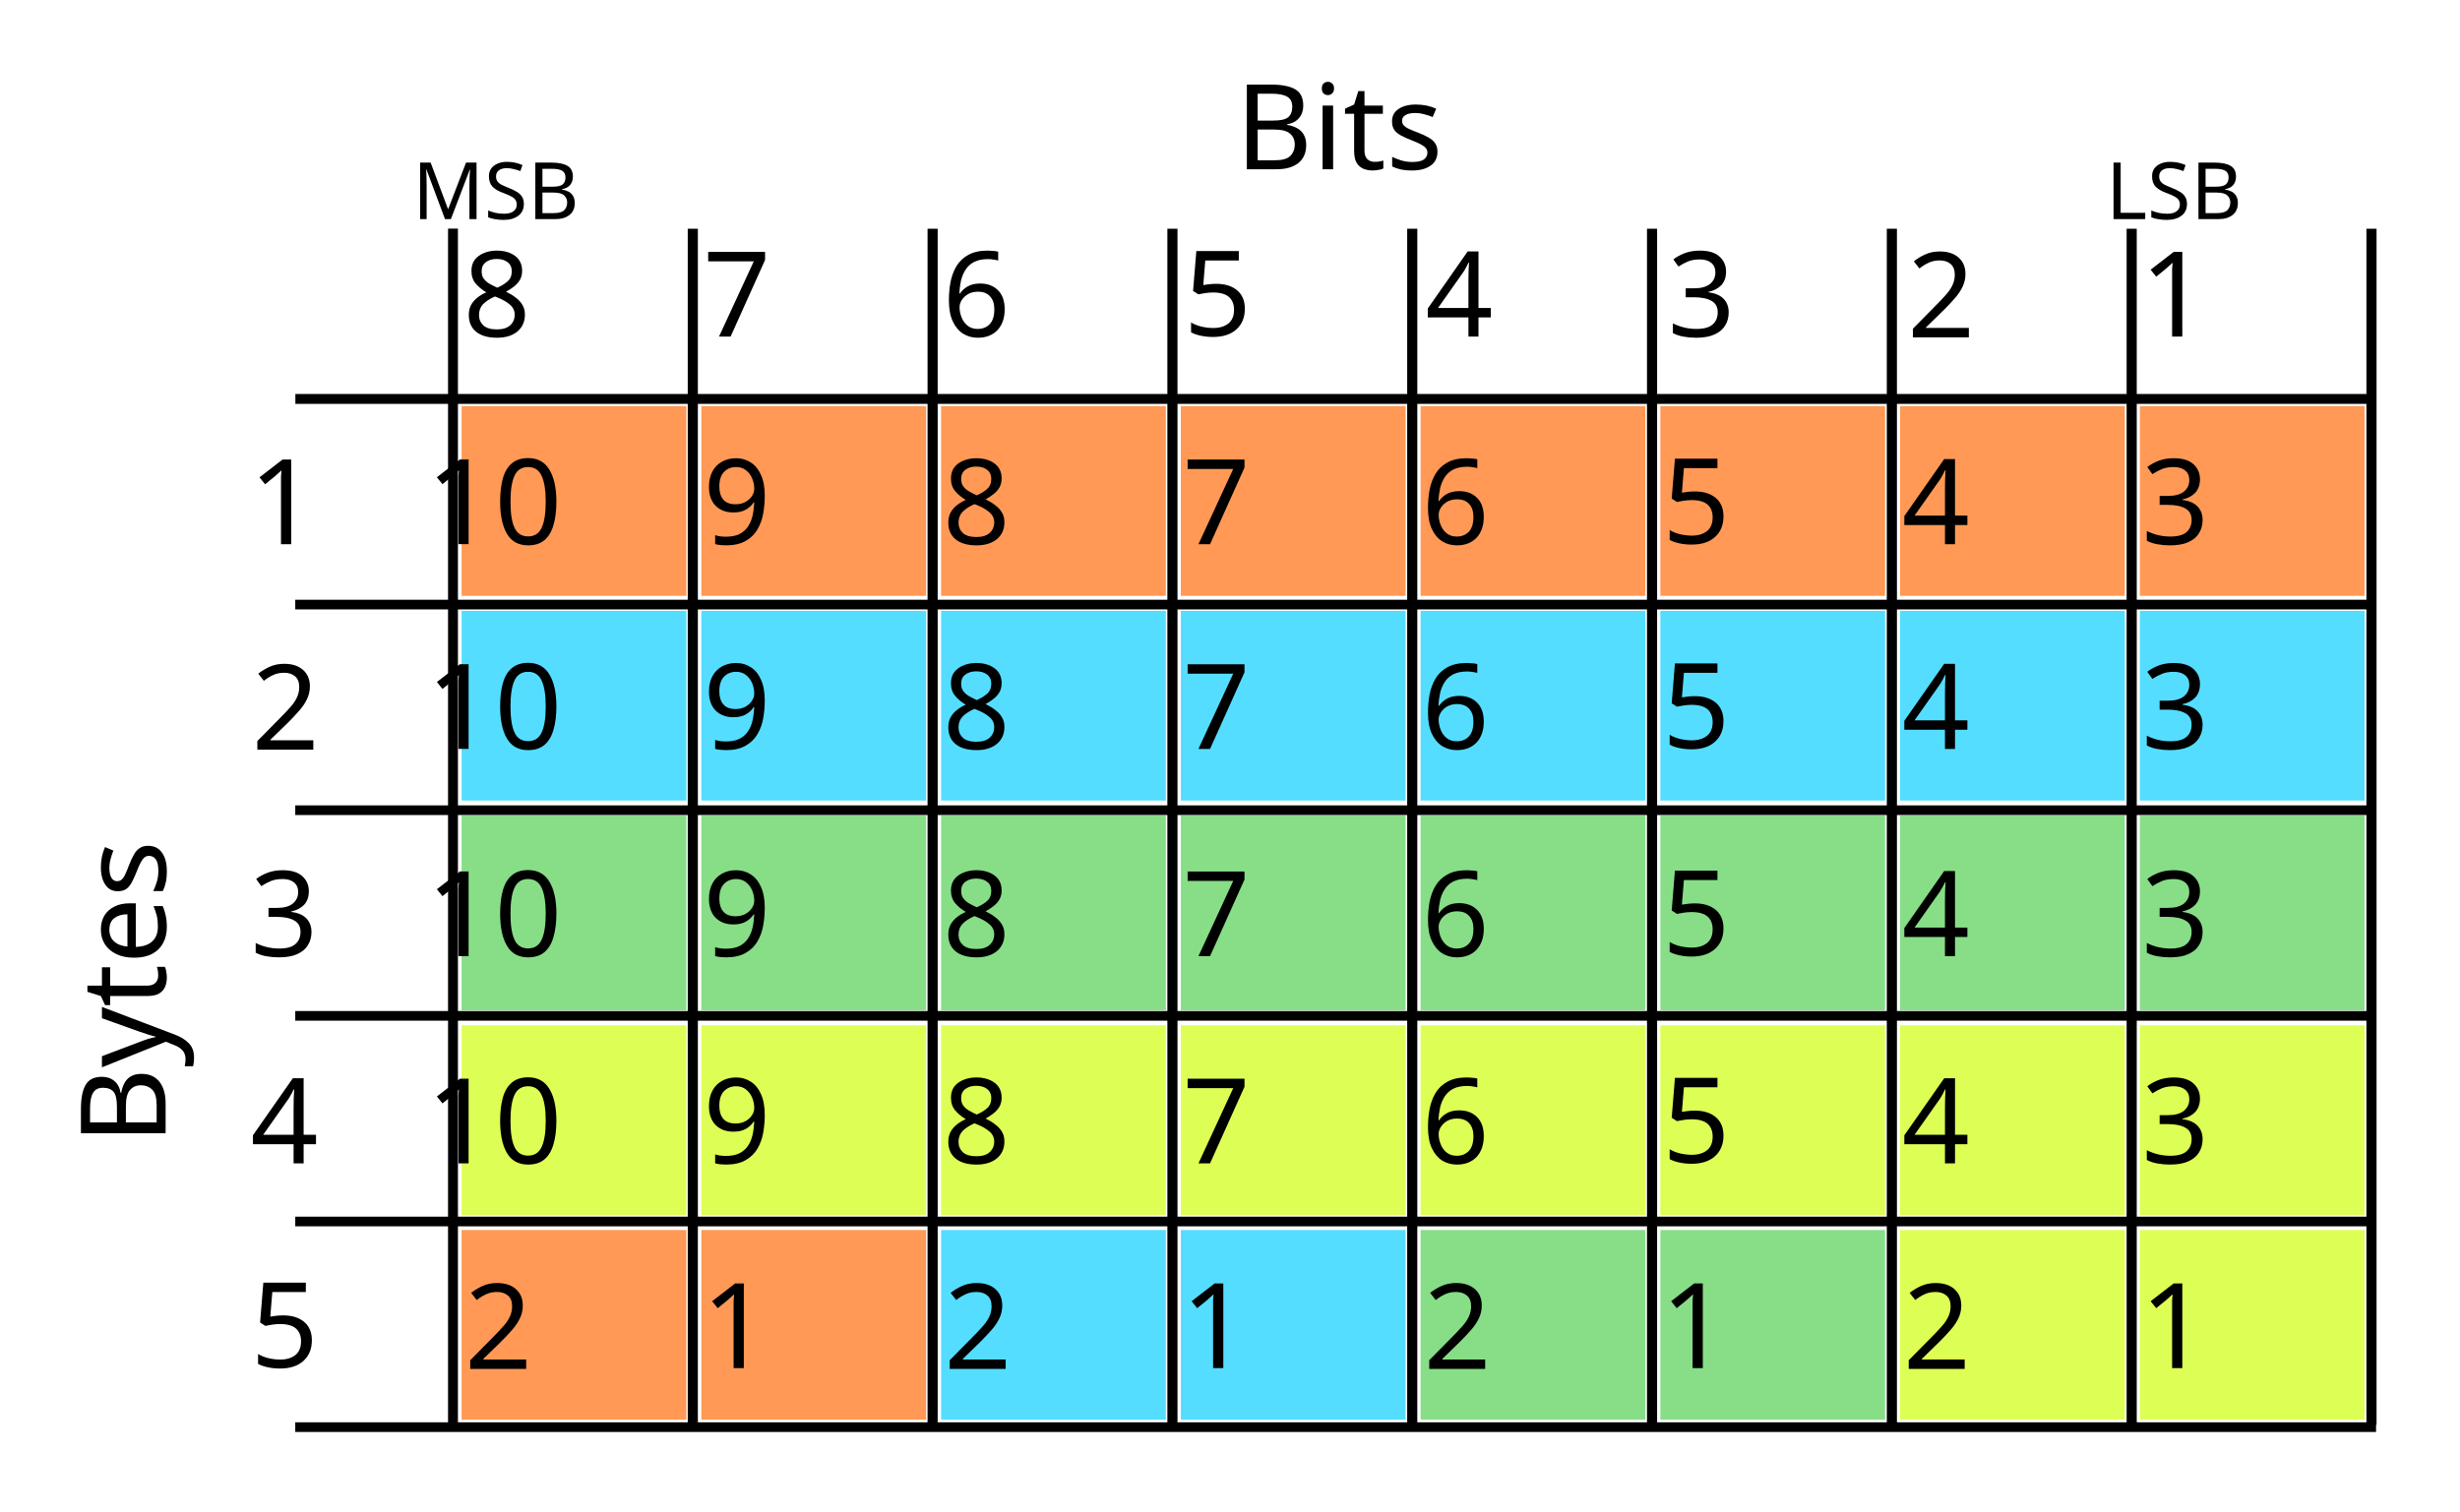
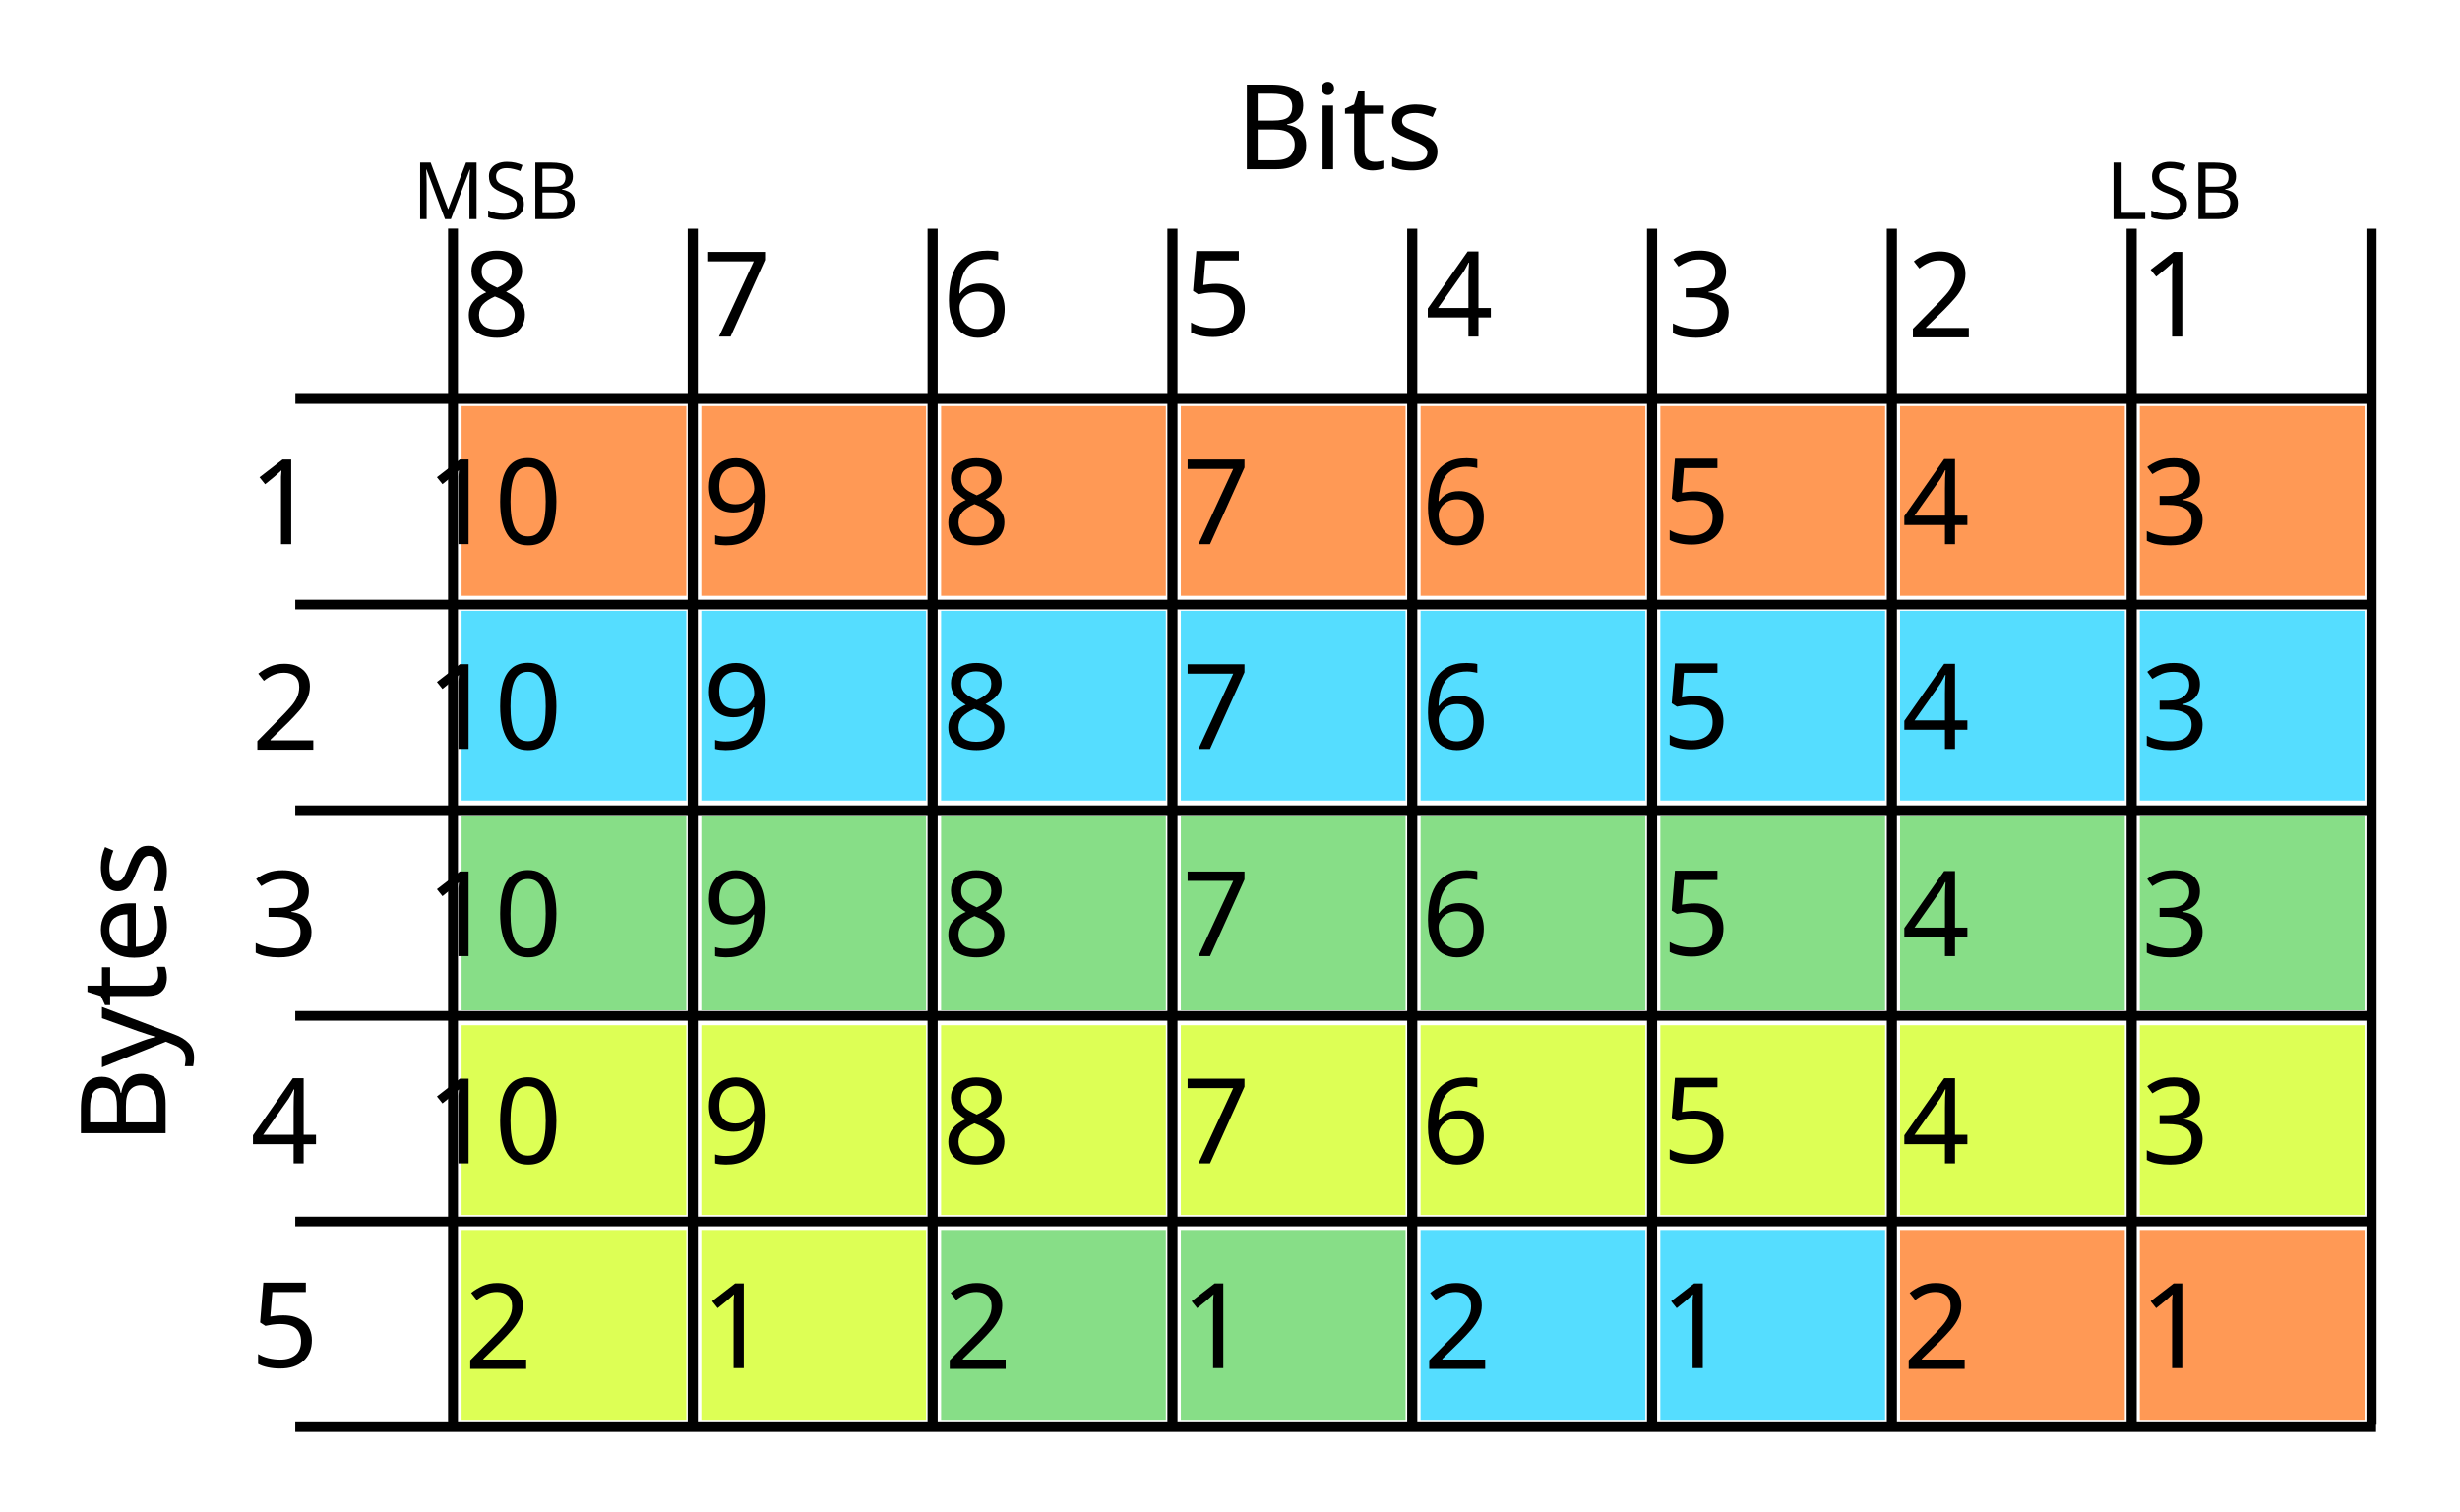
<svg xmlns="http://www.w3.org/2000/svg" width="248.756" height="152.839" id="svg3213" version="1.1">
  <defs id="defs3215" />
  <g id="layer1" transform="translate(-104.7066,-14.99093)">
    <path style="fill:none;stroke:#000000;stroke-width:1px;stroke-linecap:butt;stroke-linejoin:miter;stroke-opacity:1" d="m 150.513,38.115 0,121.02" id="path3991" />
    <path style="fill:none;stroke:#000000;stroke-width:1px;stroke-linecap:butt;stroke-linejoin:miter;stroke-opacity:1" d="m 134.575,55.342 210.364,0" id="path4009" />
    <path id="path4011" d="m 134.563,76.142 210.411,0" style="fill:none;stroke:#000000;stroke-width:0.976px;stroke-linecap:butt;stroke-linejoin:miter;stroke-opacity:1" />
    <path style="fill:none;stroke:#000000;stroke-width:0.976px;stroke-linecap:butt;stroke-linejoin:miter;stroke-opacity:1" d="m 134.563,96.942 210.411,0" id="path4013" />
    <path id="path4015" d="m 134.563,117.742 210.411,0" style="fill:none;stroke:#000000;stroke-width:0.976px;stroke-linecap:butt;stroke-linejoin:miter;stroke-opacity:1" />
    <path style="fill:none;stroke:#000000;stroke-width:0.976px;stroke-linecap:butt;stroke-linejoin:miter;stroke-opacity:1" d="m 134.563,138.542 210.411,0" id="path4017" />
    <path id="path4021" d="m 134.563,159.342 210.411,0" style="fill:none;stroke:#000000;stroke-width:0.976px;stroke-linecap:butt;stroke-linejoin:miter;stroke-opacity:1" />
    <path id="path4023" d="m 174.763,38.127 0,120.974" style="fill:none;stroke:#000000;stroke-width:1.023px;stroke-linecap:butt;stroke-linejoin:miter;stroke-opacity:1" />
    <path style="fill:none;stroke:#000000;stroke-width:1.023px;stroke-linecap:butt;stroke-linejoin:miter;stroke-opacity:1" d="m 199.013,38.127 0,120.974" id="path4025" />
    <path id="path4027" d="m 223.263,38.127 0,120.974" style="fill:none;stroke:#000000;stroke-width:1.023px;stroke-linecap:butt;stroke-linejoin:miter;stroke-opacity:1" />
    <path style="fill:none;stroke:#000000;stroke-width:1.023px;stroke-linecap:butt;stroke-linejoin:miter;stroke-opacity:1" d="m 247.513,38.127 0,120.974" id="path4029" />
    <path id="path4031" d="m 271.763,38.127 0,120.974" style="fill:none;stroke:#000000;stroke-width:1.023px;stroke-linecap:butt;stroke-linejoin:miter;stroke-opacity:1" />
    <path style="fill:none;stroke:#000000;stroke-width:1.023px;stroke-linecap:butt;stroke-linejoin:miter;stroke-opacity:1" d="m 296.013,38.127 0,120.974" id="path4033" />
    <path id="path4035" d="m 320.263,38.127 0,120.974" style="fill:none;stroke:#000000;stroke-width:1.023px;stroke-linecap:butt;stroke-linejoin:miter;stroke-opacity:1" />
    <path style="fill:none;stroke:#000000;stroke-width:1.023px;stroke-linecap:butt;stroke-linejoin:miter;stroke-opacity:1" d="m 344.513,38.127 0,120.974" id="path4037" />
    <path style="fill:#ff9955;fill-opacity:1;stroke:none" d="m 151.382,65.661 0,-9.596 11.364,0 11.364,0 0,9.596 0,9.596 -11.364,0 -11.364,0 0,-9.596 z" id="path4041" />
    <path style="fill:#ff9955;fill-opacity:1;stroke:none" d="m 175.626,65.661 0,-9.596 11.364,0 11.364,0 0,9.596 0,9.596 -11.364,0 -11.364,0 0,-9.596 z" id="path4043" />
    <path style="fill:#ff9955;fill-opacity:1;stroke:none" d="m 199.87,65.661 0,-9.596 11.364,0 11.364,0 0,9.596 0,9.596 -11.364,0 -11.364,0 0,-9.596 z" id="path4045" />
    <path style="fill:#ff9955;fill-opacity:1;stroke:none" d="m 224.113,65.661 0,-9.596 11.364,0 11.364,0 0,9.596 0,9.596 -11.364,0 -11.364,0 0,-9.596 z" id="path4047" />
    <path style="fill:#ff9955;fill-opacity:1;stroke:none" d="m 248.357,65.661 0,-9.596 11.364,0 11.364,0 0,9.596 0,9.596 -11.364,0 -11.364,0 0,-9.596 z" id="path4049" />
    <path style="fill:#ff9955;fill-opacity:1;stroke:none" d="m 272.601,65.661 0,-9.596 11.364,0 11.364,0 0,9.596 0,9.596 -11.364,0 -11.364,0 0,-9.596 z" id="path4051" />
    <path style="fill:#ff9955;fill-opacity:1;stroke:none" d="m 296.844,65.661 0,-9.596 11.364,0 11.364,0 0,9.596 0,9.596 -11.364,0 -11.364,0 0,-9.596 z" id="path4053" />
    <path style="fill:#ff9955;fill-opacity:1;stroke:none" d="m 321.088,65.661 0,-9.596 11.364,0 11.364,0 0,9.596 0,9.596 -11.364,0 -11.364,0 0,-9.596 z" id="path4055" />
    <path style="fill:#55ddff;fill-opacity:1;stroke:none" d="m 151.382,86.369 0,-9.596 11.364,0 11.364,0 0,9.596 0,9.596 -11.364,0 -11.364,0 0,-9.596 z" id="path4057" />
    <path style="fill:#55ddff;fill-opacity:1;stroke:none" d="m 175.626,86.369 0,-9.596 11.364,0 11.364,0 0,9.596 0,9.596 -11.364,0 -11.364,0 0,-9.596 z" id="path4059" />
    <path style="fill:#55ddff;fill-opacity:1;stroke:none" d="m 199.87,86.369 0,-9.596 11.364,0 11.364,0 0,9.596 0,9.596 -11.364,0 -11.364,0 0,-9.596 z" id="path4061" />
    <path style="fill:#55ddff;fill-opacity:1;stroke:none" d="m 224.113,86.369 0,-9.596 11.364,0 11.364,0 0,9.596 0,9.596 -11.364,0 -11.364,0 0,-9.596 z" id="path4063" />
    <path style="fill:#55ddff;fill-opacity:1;stroke:none" d="m 248.357,86.369 0,-9.596 11.364,0 11.364,0 0,9.596 0,9.596 -11.364,0 -11.364,0 0,-9.596 z" id="path4065" />
    <path style="fill:#55ddff;fill-opacity:1;stroke:none" d="m 272.601,86.369 0,-9.596 11.364,0 11.364,0 0,9.596 0,9.596 -11.364,0 -11.364,0 0,-9.596 z" id="path4067" />
    <path style="fill:#55ddff;fill-opacity:1;stroke:none" d="m 296.844,86.369 0,-9.596 11.364,0 11.364,0 0,9.596 0,9.596 -11.364,0 -11.364,0 0,-9.596 z" id="path4069" />
    <path style="fill:#55ddff;fill-opacity:1;stroke:none" d="m 321.088,86.369 0,-9.596 11.364,0 11.364,0 0,9.596 0,9.596 -11.364,0 -11.364,0 0,-9.596 z" id="path4071" />
    <path style="fill:#87de87;fill-opacity:1;stroke:none" d="m 151.382,107.33 0,-9.849 11.364,0 11.364,0 0,9.849 0,9.849 -11.364,0 -11.364,0 0,-9.849 z" id="path4073" />
    <path style="fill:#87de87;fill-opacity:1;stroke:none" d="m 175.626,107.33 0,-9.849 11.364,0 11.364,0 0,9.849 0,9.849 -11.364,0 -11.364,0 0,-9.849 z" id="path4075" />
    <path style="fill:#87de87;fill-opacity:1;stroke:none" d="m 199.87,107.33 0,-9.849 11.364,0 11.364,0 0,9.849 0,9.849 -11.364,0 -11.364,0 0,-9.849 z" id="path4077" />
    <path style="fill:#87de87;fill-opacity:1;stroke:none" d="m 224.113,107.33 0,-9.849 11.364,0 11.364,0 0,9.849 0,9.849 -11.364,0 -11.364,0 0,-9.849 z" id="path4079" />
    <path style="fill:#87de87;fill-opacity:1;stroke:none" d="m 248.357,107.33 0,-9.849 11.364,0 11.364,0 0,9.849 0,9.849 -11.364,0 -11.364,0 0,-9.849 z" id="path4081" />
    <path style="fill:#87de87;fill-opacity:1;stroke:none" d="m 272.601,107.33 0,-9.849 11.364,0 11.364,0 0,9.849 0,9.849 -11.364,0 -11.364,0 0,-9.849 z" id="path4083" />
    <path style="fill:#87de87;fill-opacity:1;stroke:none" d="m 296.844,107.33 0,-9.849 11.364,0 11.364,0 0,9.849 0,9.849 -11.364,0 -11.364,0 0,-9.849 z" id="path4085" />
    <path style="fill:#87de87;fill-opacity:1;stroke:none" d="m 321.088,107.33 0,-9.849 11.364,0 11.364,0 0,9.849 0,9.849 -11.364,0 -11.364,0 0,-9.849 z" id="path4087" />
-     <path style="fill:#87de87;fill-opacity:1;stroke:none" d="m 248.357,148.999 0,-9.596 11.364,0 11.364,0 0,9.596 0,9.596 -11.364,0 -11.364,0 0,-9.596 z" id="path4089" />
-     <path style="fill:#87de87;fill-opacity:1;stroke:none" d="m 272.601,148.999 0,-9.596 11.364,0 11.364,0 0,9.596 0,9.596 -11.364,0 -11.364,0 0,-9.596 z" id="path4091" />
-     <path style="fill:#ff9955;fill-opacity:1;stroke:none" d="m 151.382,148.999 0,-9.596 11.364,0 11.364,0 0,9.596 0,9.596 -11.364,0 -11.364,0 0,-9.596 z" id="path4093" />
-     <path style="fill:#ff9955;fill-opacity:1;stroke:none" d="m 175.626,148.999 0,-9.596 11.364,0 11.364,0 0,9.596 0,9.596 -11.364,0 -11.364,0 0,-9.596 z" id="path4095" />
-     <path style="fill:#55ddff;fill-opacity:1;stroke:none" d="m 199.87,148.999 0,-9.596 11.364,0 11.364,0 0,9.596 0,9.596 -11.364,0 -11.364,0 0,-9.596 z" id="path4097" />
-     <path style="fill:#55ddff;fill-opacity:1;stroke:none" d="m 224.113,148.999 0,-9.596 11.364,0 11.364,0 0,9.596 0,9.596 -11.364,0 -11.364,0 0,-9.596 z" id="path4099" />
-     <path style="fill:#ddff55;fill-opacity:1;stroke:none" d="m 296.844,148.999 0,-9.596 11.364,0 11.364,0 0,9.596 0,9.596 -11.364,0 -11.364,0 0,-9.596 z" id="path4101" />
-     <path style="fill:#ddff55;fill-opacity:1;stroke:none" d="m 321.088,148.999 0,-9.596 11.364,0 11.364,0 0,9.596 0,9.596 -11.364,0 -11.364,0 0,-9.596 z" id="path4103" />
+     <path style="fill:#55ddff;fill-opacity:1;stroke:none" d="m 248.357,148.999 0,-9.596 11.364,0 11.364,0 0,9.596 0,9.596 -11.364,0 -11.364,0 0,-9.596 z" id="path4089" />
+     <path style="fill:#55ddff;fill-opacity:1;stroke:none" d="m 272.601,148.999 0,-9.596 11.364,0 11.364,0 0,9.596 0,9.596 -11.364,0 -11.364,0 0,-9.596 z" id="path4091" />
+     <path style="fill:#ddff55;fill-opacity:1;stroke:none" d="m 151.382,148.999 0,-9.596 11.364,0 11.364,0 0,9.596 0,9.596 -11.364,0 -11.364,0 0,-9.596 z" id="path4093" />
+     <path style="fill:#ddff55;fill-opacity:1;stroke:none" d="m 175.626,148.999 0,-9.596 11.364,0 11.364,0 0,9.596 0,9.596 -11.364,0 -11.364,0 0,-9.596 z" id="path4095" />
+     <path style="fill:#87de87;fill-opacity:1;stroke:none" d="m 199.87,148.999 0,-9.596 11.364,0 11.364,0 0,9.596 0,9.596 -11.364,0 -11.364,0 0,-9.596 z" id="path4097" />
+     <path style="fill:#87de87;fill-opacity:1;stroke:none" d="m 224.113,148.999 0,-9.596 11.364,0 11.364,0 0,9.596 0,9.596 -11.364,0 -11.364,0 0,-9.596 z" id="path4099" />
+     <path style="fill:#ff9955;fill-opacity:1;stroke:none" d="m 296.844,148.999 0,-9.596 11.364,0 11.364,0 0,9.596 0,9.596 -11.364,0 -11.364,0 0,-9.596 z" id="path4101" />
+     <path style="fill:#ff9955;fill-opacity:1;stroke:none" d="m 321.088,148.999 0,-9.596 11.364,0 11.364,0 0,9.596 0,9.596 -11.364,0 -11.364,0 0,-9.596 z" id="path4103" />
    <path style="fill:#ddff55;fill-opacity:1;stroke:none" d="m 321.088,128.29 0,-9.596 11.364,0 11.364,0 0,9.596 0,9.596 -11.364,0 -11.364,0 0,-9.596 z" id="path4105" />
    <path style="fill:#ddff55;fill-opacity:1;stroke:none" d="m 296.844,128.29 0,-9.596 11.364,0 11.364,0 0,9.596 0,9.596 -11.364,0 -11.364,0 0,-9.596 z" id="path4107" />
    <path style="fill:#ddff55;fill-opacity:1;stroke:none" d="m 272.601,128.29 0,-9.596 11.364,0 11.364,0 0,9.596 0,9.596 -11.364,0 -11.364,0 0,-9.596 z" id="path4109" />
    <path style="fill:#ddff55;fill-opacity:1;stroke:none" d="m 248.357,128.29 0,-9.596 11.364,0 11.364,0 0,9.596 0,9.596 -11.364,0 -11.364,0 0,-9.596 z" id="path4111" />
    <path style="fill:#ddff55;fill-opacity:1;stroke:none" d="m 224.113,128.29 0,-9.596 11.364,0 11.364,0 0,9.596 0,9.596 -11.364,0 -11.364,0 0,-9.596 z" id="path4113" />
    <path style="fill:#ddff55;fill-opacity:1;stroke:none" d="m 199.87,128.29 0,-9.596 11.364,0 11.364,0 0,9.596 0,9.596 -11.364,0 -11.364,0 0,-9.596 z" id="path4115" />
    <path style="fill:#ddff55;fill-opacity:1;stroke:none" d="m 175.626,128.29 0,-9.596 11.364,0 11.364,0 0,9.596 0,9.596 -11.364,0 -11.364,0 0,-9.596 z" id="path4117" />
    <path style="fill:#ddff55;fill-opacity:1;stroke:none" d="m 151.382,128.29 0,-9.596 11.364,0 11.364,0 0,9.596 0,9.596 -11.364,0 -11.364,0 0,-9.596 z" id="path4119" />
    <text xml:space="preserve" style="font-size:12px;font-style:normal;font-variant:normal;font-weight:normal;font-stretch:normal;text-align:center;line-height:125%;letter-spacing:0px;word-spacing:0px;writing-mode:lr-tb;text-anchor:middle;fill:#000000;fill-opacity:1;stroke:none;font-family:Sans;-inkscape-font-specification:Sans" x="162.489" y="70.029" id="text4121">
      <tspan id="tspan4123" x="162.489" y="70.029">10</tspan>
    </text>
    <text id="text4125" y="90.737" x="162.489" style="font-size:12px;font-style:normal;font-variant:normal;font-weight:normal;font-stretch:normal;text-align:center;line-height:125%;letter-spacing:0px;word-spacing:0px;writing-mode:lr-tb;text-anchor:middle;fill:#000000;fill-opacity:1;stroke:none;font-family:Sans;-inkscape-font-specification:Sans" xml:space="preserve">
      <tspan y="90.737" x="162.489" id="tspan4127">10</tspan>
    </text>
    <text xml:space="preserve" style="font-size:12px;font-style:normal;font-variant:normal;font-weight:normal;font-stretch:normal;text-align:center;line-height:125%;letter-spacing:0px;word-spacing:0px;writing-mode:lr-tb;text-anchor:middle;fill:#000000;fill-opacity:1;stroke:none;font-family:Sans;-inkscape-font-specification:Sans" x="162.489" y="111.698" id="text4129">
      <tspan id="tspan4131" x="162.489" y="111.698">10</tspan>
    </text>
    <text id="text4133" y="132.659" x="162.489" style="font-size:12px;font-style:normal;font-variant:normal;font-weight:normal;font-stretch:normal;text-align:center;line-height:125%;letter-spacing:0px;word-spacing:0px;writing-mode:lr-tb;text-anchor:middle;fill:#000000;fill-opacity:1;stroke:none;font-family:Sans;-inkscape-font-specification:Sans" xml:space="preserve">
      <tspan y="132.659" x="162.489" id="tspan4135">10</tspan>
    </text>
    <text xml:space="preserve" style="font-size:12px;font-style:normal;font-variant:normal;font-weight:normal;font-stretch:normal;text-align:center;line-height:125%;letter-spacing:0px;word-spacing:0px;writing-mode:lr-tb;text-anchor:middle;fill:#000000;fill-opacity:1;stroke:none;font-family:Sans;-inkscape-font-specification:Sans" x="187.037" y="70.029" id="text4137">
      <tspan id="tspan4139" x="187.037" y="70.029">9</tspan>
    </text>
    <text id="text4141" y="90.737" x="187.037" style="font-size:12px;font-style:normal;font-variant:normal;font-weight:normal;font-stretch:normal;text-align:center;line-height:125%;letter-spacing:0px;word-spacing:0px;writing-mode:lr-tb;text-anchor:middle;fill:#000000;fill-opacity:1;stroke:none;font-family:Sans;-inkscape-font-specification:Sans" xml:space="preserve">
      <tspan y="90.737" x="187.037" id="tspan4143">9</tspan>
    </text>
    <text xml:space="preserve" style="font-size:12px;font-style:normal;font-variant:normal;font-weight:normal;font-stretch:normal;text-align:center;line-height:125%;letter-spacing:0px;word-spacing:0px;writing-mode:lr-tb;text-anchor:middle;fill:#000000;fill-opacity:1;stroke:none;font-family:Sans;-inkscape-font-specification:Sans" x="187.037" y="111.698" id="text4145">
      <tspan id="tspan4147" x="187.037" y="111.698">9</tspan>
    </text>
    <text id="text4149" y="132.659" x="187.037" style="font-size:12px;font-style:normal;font-variant:normal;font-weight:normal;font-stretch:normal;text-align:center;line-height:125%;letter-spacing:0px;word-spacing:0px;writing-mode:lr-tb;text-anchor:middle;fill:#000000;fill-opacity:1;stroke:none;font-family:Sans;-inkscape-font-specification:Sans" xml:space="preserve">
      <tspan y="132.659" x="187.037" id="tspan4151">9</tspan>
    </text>
    <text xml:space="preserve" style="font-size:12px;font-style:normal;font-variant:normal;font-weight:normal;font-stretch:normal;text-align:center;line-height:125%;letter-spacing:0px;word-spacing:0px;writing-mode:lr-tb;text-anchor:middle;fill:#000000;fill-opacity:1;stroke:none;font-family:Sans;-inkscape-font-specification:Sans" x="211.24" y="70.029" id="text4153">
      <tspan id="tspan4155" x="211.24" y="70.029">8</tspan>
    </text>
    <text id="text4157" y="90.737" x="211.24" style="font-size:12px;font-style:normal;font-variant:normal;font-weight:normal;font-stretch:normal;text-align:center;line-height:125%;letter-spacing:0px;word-spacing:0px;writing-mode:lr-tb;text-anchor:middle;fill:#000000;fill-opacity:1;stroke:none;font-family:Sans;-inkscape-font-specification:Sans" xml:space="preserve">
      <tspan y="90.737" x="211.24" id="tspan4159">8</tspan>
    </text>
    <text xml:space="preserve" style="font-size:12px;font-style:normal;font-variant:normal;font-weight:normal;font-stretch:normal;text-align:center;line-height:125%;letter-spacing:0px;word-spacing:0px;writing-mode:lr-tb;text-anchor:middle;fill:#000000;fill-opacity:1;stroke:none;font-family:Sans;-inkscape-font-specification:Sans" x="211.24" y="111.698" id="text4161">
      <tspan id="tspan4163" x="211.24" y="111.698">8</tspan>
    </text>
    <text id="text4165" y="132.659" x="211.24" style="font-size:12px;font-style:normal;font-variant:normal;font-weight:normal;font-stretch:normal;text-align:center;line-height:125%;letter-spacing:0px;word-spacing:0px;writing-mode:lr-tb;text-anchor:middle;fill:#000000;fill-opacity:1;stroke:none;font-family:Sans;-inkscape-font-specification:Sans" xml:space="preserve">
      <tspan y="132.659" x="211.24" id="tspan4167">8</tspan>
    </text>
    <text xml:space="preserve" style="font-size:12px;font-style:normal;font-variant:normal;font-weight:normal;font-stretch:normal;text-align:center;line-height:125%;letter-spacing:0px;word-spacing:0px;writing-mode:lr-tb;text-anchor:middle;fill:#000000;fill-opacity:1;stroke:none;font-family:Sans;-inkscape-font-specification:Sans" x="235.501" y="70.035" id="text4169">
      <tspan id="tspan4171" x="235.501" y="70.035">7</tspan>
    </text>
    <text id="text4173" y="90.743" x="235.501" style="font-size:12px;font-style:normal;font-variant:normal;font-weight:normal;font-stretch:normal;text-align:center;line-height:125%;letter-spacing:0px;word-spacing:0px;writing-mode:lr-tb;text-anchor:middle;fill:#000000;fill-opacity:1;stroke:none;font-family:Sans;-inkscape-font-specification:Sans" xml:space="preserve">
      <tspan y="90.743" x="235.501" id="tspan4175">7</tspan>
    </text>
    <text xml:space="preserve" style="font-size:12px;font-style:normal;font-variant:normal;font-weight:normal;font-stretch:normal;text-align:center;line-height:125%;letter-spacing:0px;word-spacing:0px;writing-mode:lr-tb;text-anchor:middle;fill:#000000;fill-opacity:1;stroke:none;font-family:Sans;-inkscape-font-specification:Sans" x="235.501" y="111.704" id="text4177">
      <tspan id="tspan4179" x="235.501" y="111.704">7</tspan>
    </text>
    <text id="text4181" y="132.665" x="235.501" style="font-size:12px;font-style:normal;font-variant:normal;font-weight:normal;font-stretch:normal;text-align:center;line-height:125%;letter-spacing:0px;word-spacing:0px;writing-mode:lr-tb;text-anchor:middle;fill:#000000;fill-opacity:1;stroke:none;font-family:Sans;-inkscape-font-specification:Sans" xml:space="preserve">
      <tspan y="132.665" x="235.501" id="tspan4183">7</tspan>
    </text>
    <text xml:space="preserve" style="font-size:12px;font-style:normal;font-variant:normal;font-weight:normal;font-stretch:normal;text-align:center;line-height:125%;letter-spacing:0px;word-spacing:0px;writing-mode:lr-tb;text-anchor:middle;fill:#000000;fill-opacity:1;stroke:none;font-family:Sans;-inkscape-font-specification:Sans" x="259.683" y="70.029" id="text4185">
      <tspan id="tspan4187" x="259.683" y="70.029">6</tspan>
    </text>
    <text id="text4189" y="90.737" x="259.683" style="font-size:12px;font-style:normal;font-variant:normal;font-weight:normal;font-stretch:normal;text-align:center;line-height:125%;letter-spacing:0px;word-spacing:0px;writing-mode:lr-tb;text-anchor:middle;fill:#000000;fill-opacity:1;stroke:none;font-family:Sans;-inkscape-font-specification:Sans" xml:space="preserve">
      <tspan y="90.737" x="259.683" id="tspan4191">6</tspan>
    </text>
    <text xml:space="preserve" style="font-size:12px;font-style:normal;font-variant:normal;font-weight:normal;font-stretch:normal;text-align:center;line-height:125%;letter-spacing:0px;word-spacing:0px;writing-mode:lr-tb;text-anchor:middle;fill:#000000;fill-opacity:1;stroke:none;font-family:Sans;-inkscape-font-specification:Sans" x="259.683" y="111.698" id="text4193">
      <tspan id="tspan4195" x="259.683" y="111.698">6</tspan>
    </text>
    <text id="text4197" y="132.659" x="259.683" style="font-size:12px;font-style:normal;font-variant:normal;font-weight:normal;font-stretch:normal;text-align:center;line-height:125%;letter-spacing:0px;word-spacing:0px;writing-mode:lr-tb;text-anchor:middle;fill:#000000;fill-opacity:1;stroke:none;font-family:Sans;-inkscape-font-specification:Sans" xml:space="preserve">
      <tspan y="132.659" x="259.683" id="tspan4199">6</tspan>
    </text>
    <text xml:space="preserve" style="font-size:12px;font-style:normal;font-variant:normal;font-weight:normal;font-stretch:normal;text-align:center;line-height:125%;letter-spacing:0px;word-spacing:0px;writing-mode:lr-tb;text-anchor:middle;fill:#000000;fill-opacity:1;stroke:none;font-family:Sans;-inkscape-font-specification:Sans" x="284.029" y="69.95" id="text4201">
      <tspan id="tspan4203" x="284.029" y="69.95">5</tspan>
    </text>
    <text id="text4205" y="90.658" x="284.029" style="font-size:12px;font-style:normal;font-variant:normal;font-weight:normal;font-stretch:normal;text-align:center;line-height:125%;letter-spacing:0px;word-spacing:0px;writing-mode:lr-tb;text-anchor:middle;fill:#000000;fill-opacity:1;stroke:none;font-family:Sans;-inkscape-font-specification:Sans" xml:space="preserve">
      <tspan y="90.658" x="284.029" id="tspan4207">5</tspan>
    </text>
    <text xml:space="preserve" style="font-size:12px;font-style:normal;font-variant:normal;font-weight:normal;font-stretch:normal;text-align:center;line-height:125%;letter-spacing:0px;word-spacing:0px;writing-mode:lr-tb;text-anchor:middle;fill:#000000;fill-opacity:1;stroke:none;font-family:Sans;-inkscape-font-specification:Sans" x="284.029" y="111.619" id="text4209">
      <tspan id="tspan4211" x="284.029" y="111.619">5</tspan>
    </text>
    <text id="text4213" y="132.58" x="284.029" style="font-size:12px;font-style:normal;font-variant:normal;font-weight:normal;font-stretch:normal;text-align:center;line-height:125%;letter-spacing:0px;word-spacing:0px;writing-mode:lr-tb;text-anchor:middle;fill:#000000;fill-opacity:1;stroke:none;font-family:Sans;-inkscape-font-specification:Sans" xml:space="preserve">
      <tspan y="132.58" x="284.029" id="tspan4215">5</tspan>
    </text>
    <text xml:space="preserve" style="font-size:12px;font-style:normal;font-variant:normal;font-weight:normal;font-stretch:normal;text-align:center;line-height:125%;letter-spacing:0px;word-spacing:0px;writing-mode:lr-tb;text-anchor:middle;fill:#000000;fill-opacity:1;stroke:none;font-family:Sans;-inkscape-font-specification:Sans" x="308.255" y="70.035" id="text4217">
      <tspan id="tspan4219" x="308.255" y="70.035">4</tspan>
    </text>
    <text id="text4221" y="90.743" x="308.255" style="font-size:12px;font-style:normal;font-variant:normal;font-weight:normal;font-stretch:normal;text-align:center;line-height:125%;letter-spacing:0px;word-spacing:0px;writing-mode:lr-tb;text-anchor:middle;fill:#000000;fill-opacity:1;stroke:none;font-family:Sans;-inkscape-font-specification:Sans" xml:space="preserve">
      <tspan y="90.743" x="308.255" id="tspan4223">4</tspan>
    </text>
    <text xml:space="preserve" style="font-size:12px;font-style:normal;font-variant:normal;font-weight:normal;font-stretch:normal;text-align:center;line-height:125%;letter-spacing:0px;word-spacing:0px;writing-mode:lr-tb;text-anchor:middle;fill:#000000;fill-opacity:1;stroke:none;font-family:Sans;-inkscape-font-specification:Sans" x="308.255" y="111.704" id="text4225">
      <tspan id="tspan4227" x="308.255" y="111.704">4</tspan>
    </text>
    <text id="text4229" y="132.665" x="308.255" style="font-size:12px;font-style:normal;font-variant:normal;font-weight:normal;font-stretch:normal;text-align:center;line-height:125%;letter-spacing:0px;word-spacing:0px;writing-mode:lr-tb;text-anchor:middle;fill:#000000;fill-opacity:1;stroke:none;font-family:Sans;-inkscape-font-specification:Sans" xml:space="preserve">
      <tspan y="132.665" x="308.255" id="tspan4231">4</tspan>
    </text>
    <text xml:space="preserve" style="font-size:12px;font-style:normal;font-variant:normal;font-weight:normal;font-stretch:normal;text-align:center;line-height:125%;letter-spacing:0px;word-spacing:0px;writing-mode:lr-tb;text-anchor:middle;fill:#000000;fill-opacity:1;stroke:none;font-family:Sans;-inkscape-font-specification:Sans" x="332.478" y="70.029" id="text4237">
      <tspan id="tspan4239" x="332.478" y="70.029">3</tspan>
    </text>
    <text id="text4241" y="90.737" x="332.478" style="font-size:12px;font-style:normal;font-variant:normal;font-weight:normal;font-stretch:normal;text-align:center;line-height:125%;letter-spacing:0px;word-spacing:0px;writing-mode:lr-tb;text-anchor:middle;fill:#000000;fill-opacity:1;stroke:none;font-family:Sans;-inkscape-font-specification:Sans" xml:space="preserve">
      <tspan y="90.737" x="332.478" id="tspan4243">3</tspan>
    </text>
    <text xml:space="preserve" style="font-size:12px;font-style:normal;font-variant:normal;font-weight:normal;font-stretch:normal;text-align:center;line-height:125%;letter-spacing:0px;word-spacing:0px;writing-mode:lr-tb;text-anchor:middle;fill:#000000;fill-opacity:1;stroke:none;font-family:Sans;-inkscape-font-specification:Sans" x="332.478" y="111.698" id="text4245">
      <tspan id="tspan4247" x="332.478" y="111.698">3</tspan>
    </text>
    <text id="text4249" y="132.659" x="332.478" style="font-size:12px;font-style:normal;font-variant:normal;font-weight:normal;font-stretch:normal;text-align:center;line-height:125%;letter-spacing:0px;word-spacing:0px;writing-mode:lr-tb;text-anchor:middle;fill:#000000;fill-opacity:1;stroke:none;font-family:Sans;-inkscape-font-specification:Sans" xml:space="preserve">
      <tspan y="132.659" x="332.478" id="tspan4251">3</tspan>
    </text>
    <text xml:space="preserve" style="font-size:12px;font-style:normal;font-variant:normal;font-weight:normal;font-stretch:normal;text-align:center;line-height:125%;letter-spacing:0px;word-spacing:0px;writing-mode:lr-tb;text-anchor:middle;fill:#000000;fill-opacity:1;stroke:none;font-family:Sans;-inkscape-font-specification:Sans" x="162.911" y="153.452" id="text4253">
      <tspan id="tspan4255" x="162.911" y="153.452">2</tspan>
    </text>
    <text id="text4257" y="153.452" x="211.398" style="font-size:12px;font-style:normal;font-variant:normal;font-weight:normal;font-stretch:normal;text-align:center;line-height:125%;letter-spacing:0px;word-spacing:0px;writing-mode:lr-tb;text-anchor:middle;fill:#000000;fill-opacity:1;stroke:none;font-family:Sans;-inkscape-font-specification:Sans" xml:space="preserve">
      <tspan y="153.452" x="211.398" id="tspan4259">2</tspan>
    </text>
    <text xml:space="preserve" style="font-size:12px;font-style:normal;font-variant:normal;font-weight:normal;font-stretch:normal;text-align:center;line-height:125%;letter-spacing:0px;word-spacing:0px;writing-mode:lr-tb;text-anchor:middle;fill:#000000;fill-opacity:1;stroke:none;font-family:Sans;-inkscape-font-specification:Sans" x="259.885" y="153.452" id="text4261">
      <tspan id="tspan4263" x="259.885" y="153.452">2</tspan>
    </text>
    <text id="text4265" y="153.452" x="308.373" style="font-size:12px;font-style:normal;font-variant:normal;font-weight:normal;font-stretch:normal;text-align:center;line-height:125%;letter-spacing:0px;word-spacing:0px;writing-mode:lr-tb;text-anchor:middle;fill:#000000;fill-opacity:1;stroke:none;font-family:Sans;-inkscape-font-specification:Sans" xml:space="preserve">
      <tspan y="153.452" x="308.373" id="tspan4267">2</tspan>
    </text>
    <text xml:space="preserve" style="font-size:12px;font-style:normal;font-variant:normal;font-weight:normal;font-stretch:normal;text-align:center;line-height:125%;letter-spacing:0px;word-spacing:0px;writing-mode:lr-tb;text-anchor:middle;fill:#000000;fill-opacity:1;stroke:none;font-family:Sans;-inkscape-font-specification:Sans" x="186.888" y="153.373" id="text4269">
      <tspan id="tspan4271" x="186.888" y="153.373">1</tspan>
    </text>
    <text id="text4273" y="153.373" x="235.375" style="font-size:12px;font-style:normal;font-variant:normal;font-weight:normal;font-stretch:normal;text-align:center;line-height:125%;letter-spacing:0px;word-spacing:0px;writing-mode:lr-tb;text-anchor:middle;fill:#000000;fill-opacity:1;stroke:none;font-family:Sans;-inkscape-font-specification:Sans" xml:space="preserve">
      <tspan y="153.373" x="235.375" id="tspan4275">1</tspan>
    </text>
    <text xml:space="preserve" style="font-size:12px;font-style:normal;font-variant:normal;font-weight:normal;font-stretch:normal;text-align:center;line-height:125%;letter-spacing:0px;word-spacing:0px;writing-mode:lr-tb;text-anchor:middle;fill:#000000;fill-opacity:1;stroke:none;font-family:Sans;-inkscape-font-specification:Sans" x="283.862" y="153.373" id="text4277">
      <tspan id="tspan4279" x="283.862" y="153.373">1</tspan>
    </text>
    <text id="text4281" y="153.373" x="332.35" style="font-size:12px;font-style:normal;font-variant:normal;font-weight:normal;font-stretch:normal;text-align:center;line-height:125%;letter-spacing:0px;word-spacing:0px;writing-mode:lr-tb;text-anchor:middle;fill:#000000;fill-opacity:1;stroke:none;font-family:Sans;-inkscape-font-specification:Sans" xml:space="preserve">
      <tspan y="153.373" x="332.35" id="tspan4283">1</tspan>
    </text>
    <text xml:space="preserve" style="font-size:12px;font-style:normal;font-variant:normal;font-weight:normal;font-stretch:normal;text-align:center;line-height:125%;letter-spacing:0px;word-spacing:0px;writing-mode:lr-tb;text-anchor:middle;fill:#000000;fill-opacity:1;stroke:none;font-family:Sans;-inkscape-font-specification:Sans" x="141.119" y="70.035" id="text4309">
      <tspan id="tspan4311" x="141.119" y="70.035">1</tspan>
    </text>
    <text xml:space="preserve" style="font-size:12px;font-style:normal;font-variant:normal;font-weight:normal;font-stretch:normal;text-align:center;line-height:125%;letter-spacing:0px;word-spacing:0px;writing-mode:lr-tb;text-anchor:middle;fill:#000000;fill-opacity:1;stroke:none;font-family:Sans;-inkscape-font-specification:Sans" x="141.385" y="90.822" id="text4313">
      <tspan id="tspan4315" x="141.385" y="90.822">2</tspan>
    </text>
    <text xml:space="preserve" style="font-size:12px;font-style:normal;font-variant:normal;font-weight:normal;font-stretch:normal;text-align:center;line-height:125%;letter-spacing:0px;word-spacing:0px;writing-mode:lr-tb;text-anchor:middle;fill:#000000;fill-opacity:1;stroke:none;font-family:Sans;-inkscape-font-specification:Sans" x="141.248" y="111.698" id="text4317">
      <tspan id="tspan4319" x="141.248" y="111.698">3</tspan>
    </text>
    <text xml:space="preserve" style="font-size:12px;font-style:normal;font-variant:normal;font-weight:normal;font-stretch:normal;text-align:center;line-height:125%;letter-spacing:0px;word-spacing:0px;writing-mode:lr-tb;text-anchor:middle;fill:#000000;fill-opacity:1;stroke:none;font-family:Sans;-inkscape-font-specification:Sans" x="141.268" y="132.665" id="text4321">
      <tspan id="tspan4323" x="141.268" y="132.665">4</tspan>
    </text>
    <text xml:space="preserve" style="font-size:12px;font-style:normal;font-variant:normal;font-weight:normal;font-stretch:normal;text-align:center;line-height:125%;letter-spacing:0px;word-spacing:0px;writing-mode:lr-tb;text-anchor:middle;fill:#000000;fill-opacity:1;stroke:none;font-family:Sans;-inkscape-font-specification:Sans" x="141.286" y="153.288" id="text4325">
      <tspan id="tspan4327" x="141.286" y="153.288">5</tspan>
    </text>
    <text xml:space="preserve" style="font-size:12px;font-style:normal;font-variant:normal;font-weight:normal;font-stretch:normal;text-align:center;line-height:125%;letter-spacing:0px;word-spacing:0px;writing-mode:lr-tb;text-anchor:middle;fill:#000000;fill-opacity:1;stroke:none;font-family:Sans;-inkscape-font-specification:Sans" x="-107.58" y="121.455" id="text4329" transform="matrix(0,-1,1,0,0,0)">
      <tspan id="tspan4331" x="-107.58" y="121.455">Bytes</tspan>
    </text>
    <text xml:space="preserve" style="font-size:12px;font-style:normal;font-variant:normal;font-weight:normal;font-stretch:normal;text-align:center;line-height:125%;letter-spacing:0px;word-spacing:0px;writing-mode:lr-tb;text-anchor:middle;fill:#000000;fill-opacity:1;stroke:none;font-family:Sans;-inkscape-font-specification:Sans" x="162.752" y="49.028" id="text4333">
      <tspan id="tspan4335" x="162.752" y="49.028">8</tspan>
    </text>
    <text xml:space="preserve" style="font-size:12px;font-style:normal;font-variant:normal;font-weight:normal;font-stretch:normal;text-align:center;line-height:125%;letter-spacing:0px;word-spacing:0px;writing-mode:lr-tb;text-anchor:middle;fill:#000000;fill-opacity:1;stroke:none;font-family:Sans;-inkscape-font-specification:Sans" x="187.023" y="49.034" id="text4337">
      <tspan id="tspan4339" x="187.023" y="49.034">7</tspan>
    </text>
    <text xml:space="preserve" style="font-size:12px;font-style:normal;font-variant:normal;font-weight:normal;font-stretch:normal;text-align:center;line-height:125%;letter-spacing:0px;word-spacing:0px;writing-mode:lr-tb;text-anchor:middle;fill:#000000;fill-opacity:1;stroke:none;font-family:Sans;-inkscape-font-specification:Sans" x="211.235" y="49.028" id="text4341">
      <tspan id="tspan4343" x="211.235" y="49.028">6</tspan>
    </text>
    <text xml:space="preserve" style="font-size:12px;font-style:normal;font-variant:normal;font-weight:normal;font-stretch:normal;text-align:center;line-height:125%;letter-spacing:0px;word-spacing:0px;writing-mode:lr-tb;text-anchor:middle;fill:#000000;fill-opacity:1;stroke:none;font-family:Sans;-inkscape-font-specification:Sans" x="235.629" y="48.949" id="text4345">
      <tspan id="tspan4347" x="235.629" y="48.949">5</tspan>
    </text>
    <text xml:space="preserve" style="font-size:12px;font-style:normal;font-variant:normal;font-weight:normal;font-stretch:normal;text-align:center;line-height:125%;letter-spacing:0px;word-spacing:0px;writing-mode:lr-tb;text-anchor:middle;fill:#000000;fill-opacity:1;stroke:none;font-family:Sans;-inkscape-font-specification:Sans" x="260.07" y="49.034" id="text4349">
      <tspan id="tspan4351" x="260.07" y="49.034">4</tspan>
    </text>
    <text xml:space="preserve" style="font-size:12px;font-style:normal;font-variant:normal;font-weight:normal;font-stretch:normal;text-align:center;line-height:125%;letter-spacing:0px;word-spacing:0px;writing-mode:lr-tb;text-anchor:middle;fill:#000000;fill-opacity:1;stroke:none;font-family:Sans;-inkscape-font-specification:Sans" x="284.558" y="49.028" id="text4353">
      <tspan id="tspan4355" x="284.558" y="49.028">3</tspan>
    </text>
    <text xml:space="preserve" style="font-size:12px;font-style:normal;font-variant:normal;font-weight:normal;font-stretch:normal;text-align:center;line-height:125%;letter-spacing:0px;word-spacing:0px;writing-mode:lr-tb;text-anchor:middle;fill:#000000;fill-opacity:1;stroke:none;font-family:Sans;-inkscape-font-specification:Sans" x="308.794" y="49.113" id="text4357">
      <tspan id="tspan4359" x="308.794" y="49.113">2</tspan>
    </text>
    <text xml:space="preserve" style="font-size:12px;font-style:normal;font-variant:normal;font-weight:normal;font-stretch:normal;text-align:center;line-height:125%;letter-spacing:0px;word-spacing:0px;writing-mode:lr-tb;text-anchor:middle;fill:#000000;fill-opacity:1;stroke:none;font-family:Sans;-inkscape-font-specification:Sans" x="332.35" y="49.034" id="text4361">
      <tspan id="tspan4363" x="332.35" y="49.034">1</tspan>
    </text>
    <text xml:space="preserve" style="font-size:12px;font-style:normal;font-variant:normal;font-weight:normal;font-stretch:normal;text-align:center;line-height:125%;letter-spacing:0px;word-spacing:0px;writing-mode:lr-tb;text-anchor:middle;fill:#000000;fill-opacity:1;stroke:none;font-family:Sans;-inkscape-font-specification:Sans" x="247.92" y="32.108" id="text4365">
      <tspan id="tspan4367" x="247.92" y="32.108">Bits</tspan>
    </text>
    <text xml:space="preserve" style="font-size:12px;font-style:normal;font-variant:normal;font-weight:normal;font-stretch:normal;text-align:center;line-height:125%;letter-spacing:0px;word-spacing:0px;writing-mode:lr-tb;text-anchor:middle;fill:#000000;fill-opacity:1;stroke:none;font-family:Sans;-inkscape-font-specification:Sans" x="162.635" y="37.159" id="text4403">
      <tspan id="tspan4405" x="162.635" y="37.159" style="font-size:8px">MSB</tspan>
    </text>
    <text id="text4407" y="37.159" x="332.341" style="font-size:12px;font-style:normal;font-variant:normal;font-weight:normal;font-stretch:normal;text-align:center;line-height:125%;letter-spacing:0px;word-spacing:0px;writing-mode:lr-tb;text-anchor:middle;fill:#000000;fill-opacity:1;stroke:none;font-family:Sans;-inkscape-font-specification:Sans" xml:space="preserve">
      <tspan style="font-size:8px" y="37.159" x="332.341" id="tspan4409">LSB</tspan>
    </text>
  </g>
</svg>
